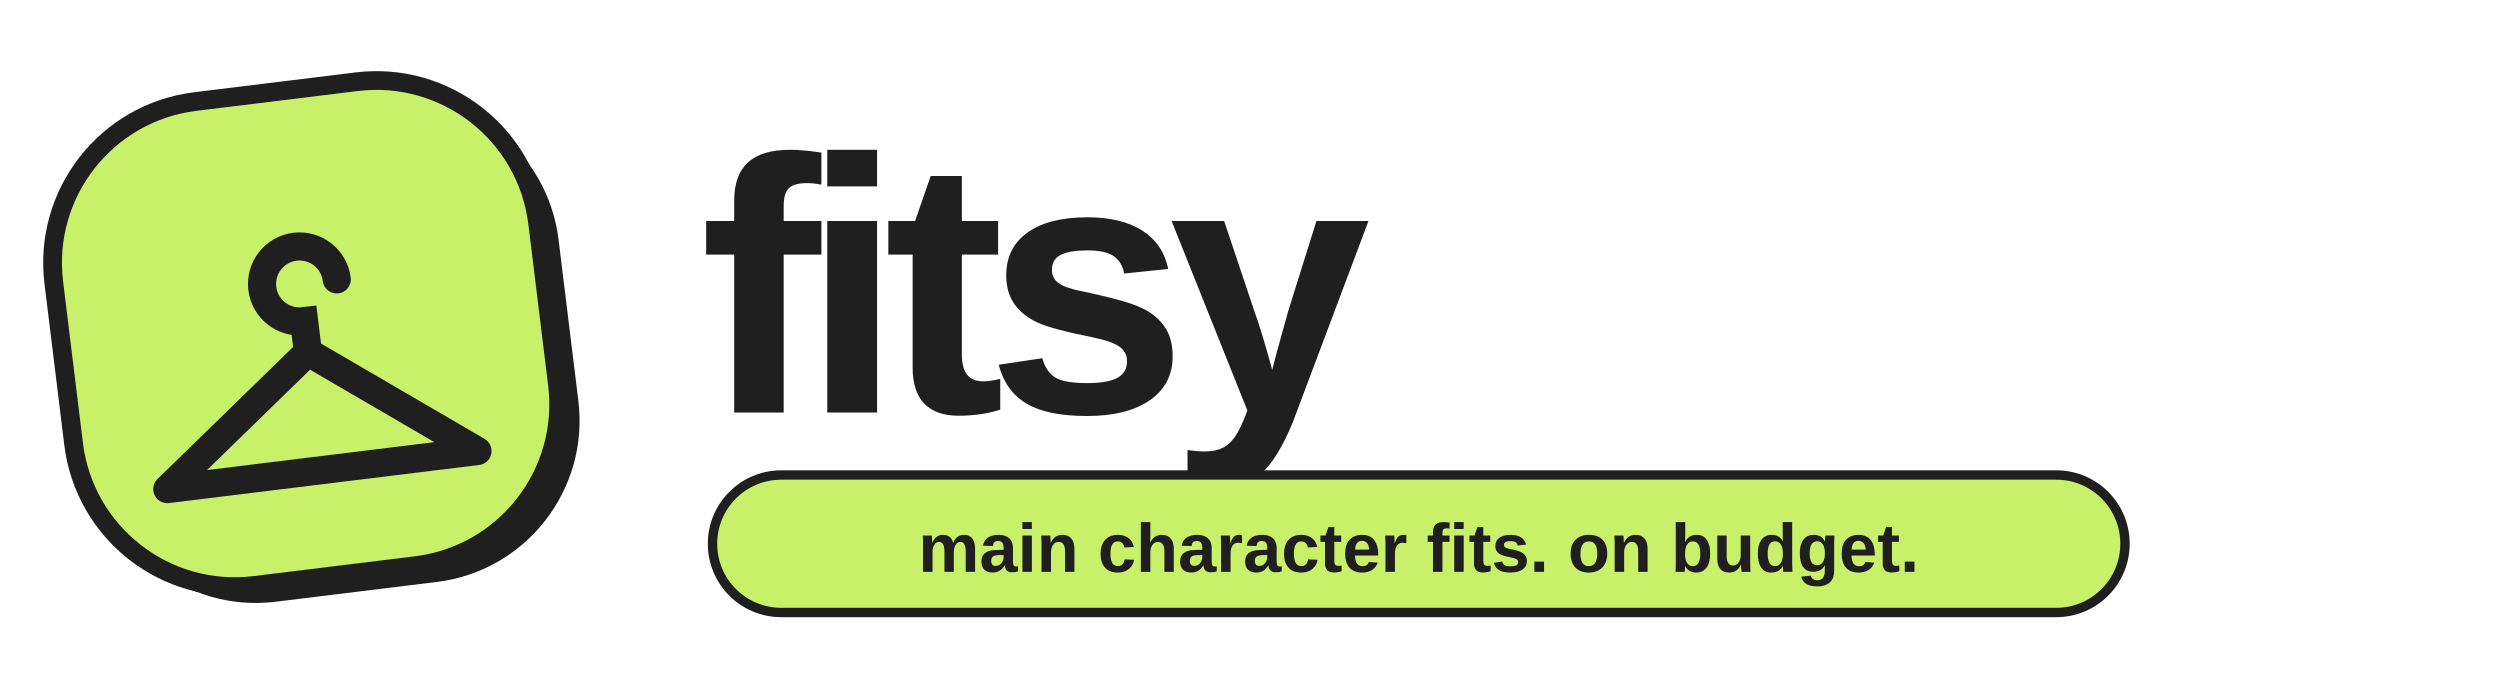
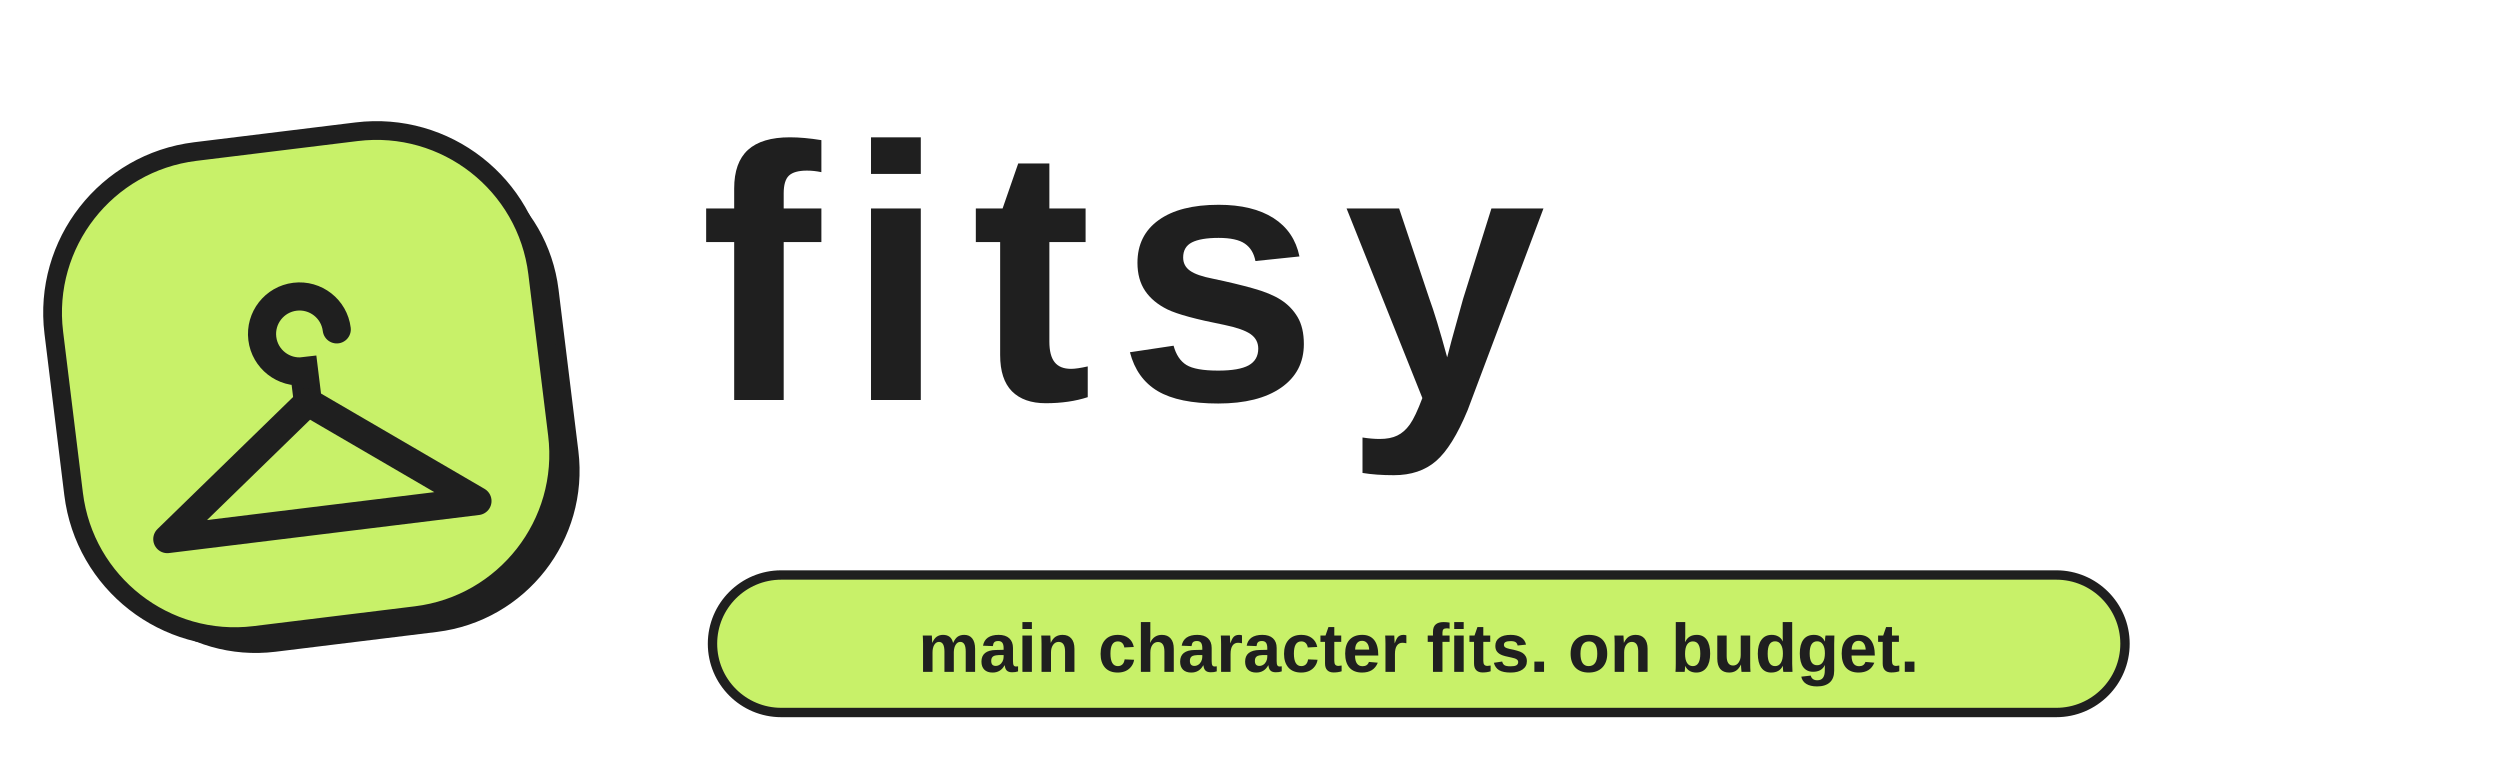
- <svg xmlns="http://www.w3.org/2000/svg" viewBox="0 0 400 110" role="img" aria-label="fitsy — main character fits. on budget.">
-   <g transform="translate(4 6)">
+ <svg xmlns="http://www.w3.org/2000/svg" viewBox="0 0 400 124" role="img" aria-label="fitsy — main character fits. on budget.">
+   <g transform="translate(4 14)">
    <g transform="rotate(-7 48 48)">
      <rect x="9" y="11" width="78" height="78" rx="26" fill="#1F1F1F" />
      <rect x="6" y="8" width="78" height="78" rx="26" fill="#C8F169" stroke="#1F1F1F" stroke-width="3" />
      <path d="M45 50 V45 a6 6 0 1 1 6 -6" fill="none" stroke="#1F1F1F" stroke-width="4.5" stroke-linecap="round" />
      <path d="M45 50 L20 69 H70 Z" fill="none" stroke="#1F1F1F" stroke-width="4.5" stroke-linejoin="round" stroke-linecap="round" />
    </g>
  </g>
-   <text x="112" y="66" font-family="'Arial Black','Helvetica Neue',Arial,sans-serif" font-weight="900" font-size="58" letter-spacing="-3" fill="#1F1F1F">fitsy</text>
-   <rect x="114" y="76" width="226" height="22" rx="11" fill="#C8F169" stroke="#1F1F1F" stroke-width="1.5" />
-   <text x="227" y="91.5" text-anchor="middle" font-family="Arial,sans-serif" font-weight="700" font-size="11" fill="#1F1F1F">main character fits. on budget.</text>
+   <text x="112" y="64" font-family="'Arial Black','Helvetica Neue',Arial,sans-serif" font-weight="900" font-size="58" letter-spacing="4" fill="#1F1F1F">fitsy</text>
+   <rect x="114" y="92" width="226" height="22" rx="11" fill="#C8F169" stroke="#1F1F1F" stroke-width="1.5" />
+   <text x="227" y="107.5" text-anchor="middle" font-family="Arial,sans-serif" font-weight="700" font-size="11" fill="#1F1F1F">main character fits. on budget.</text>
</svg>
